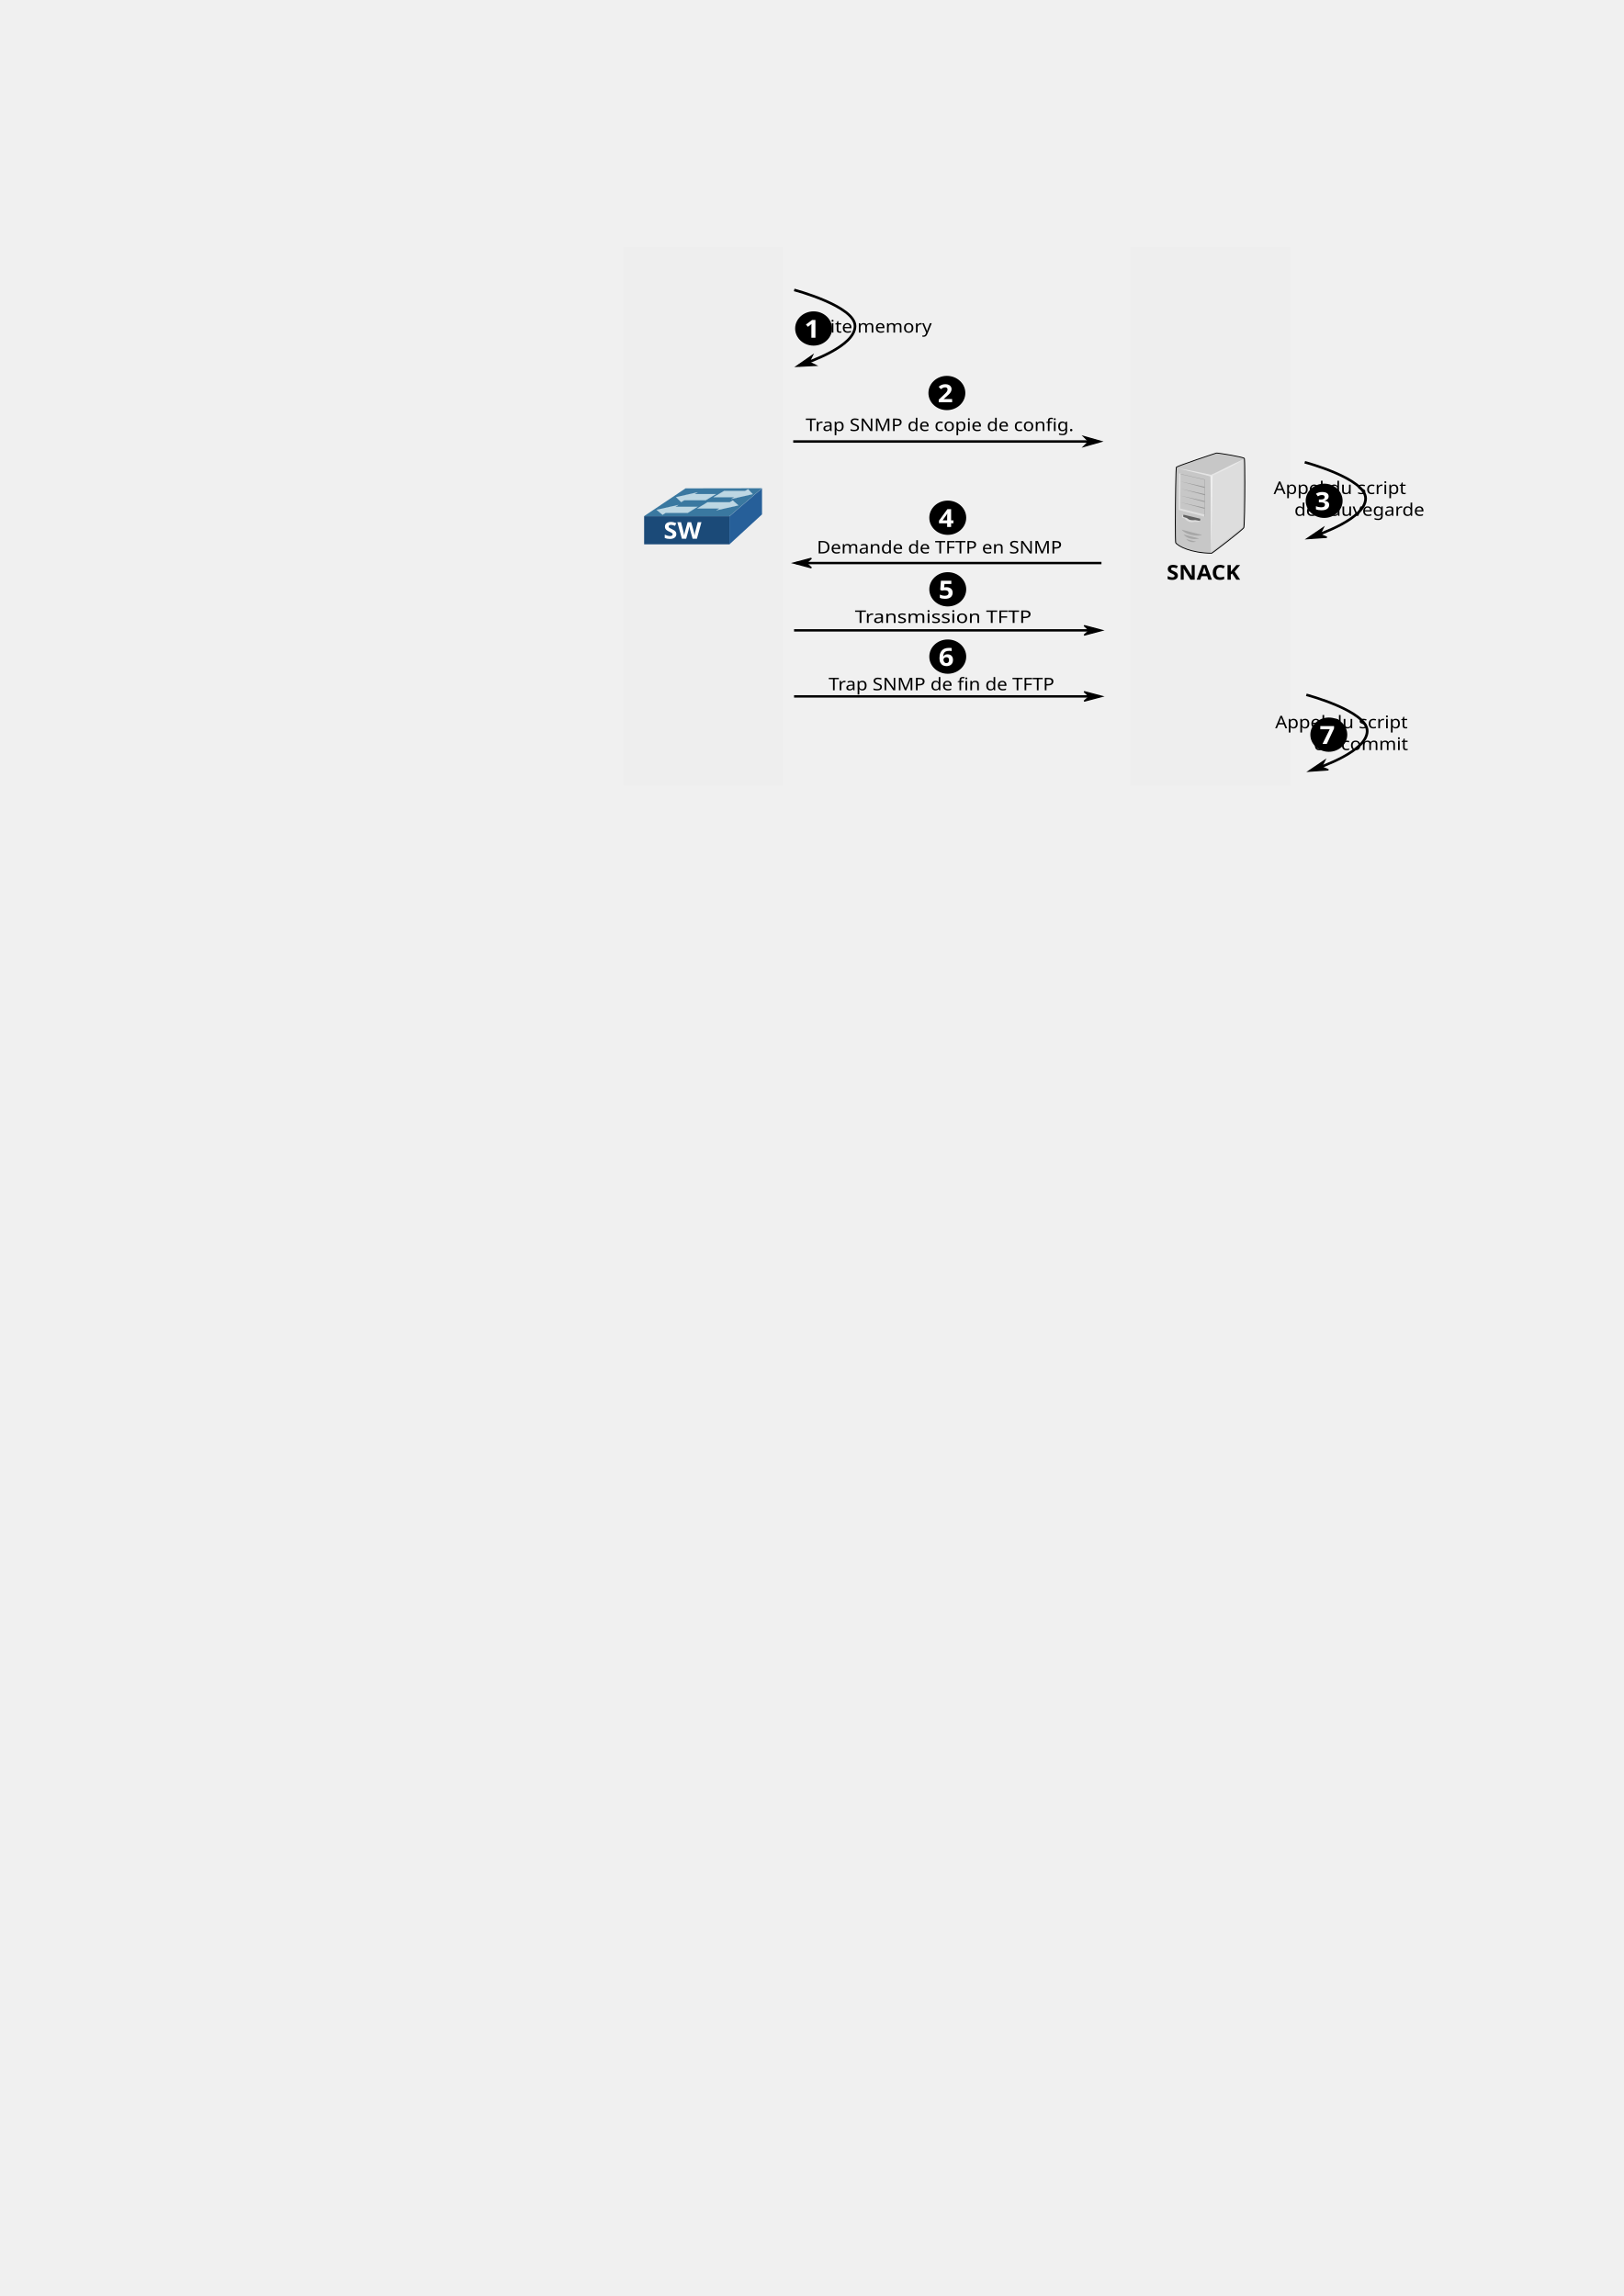
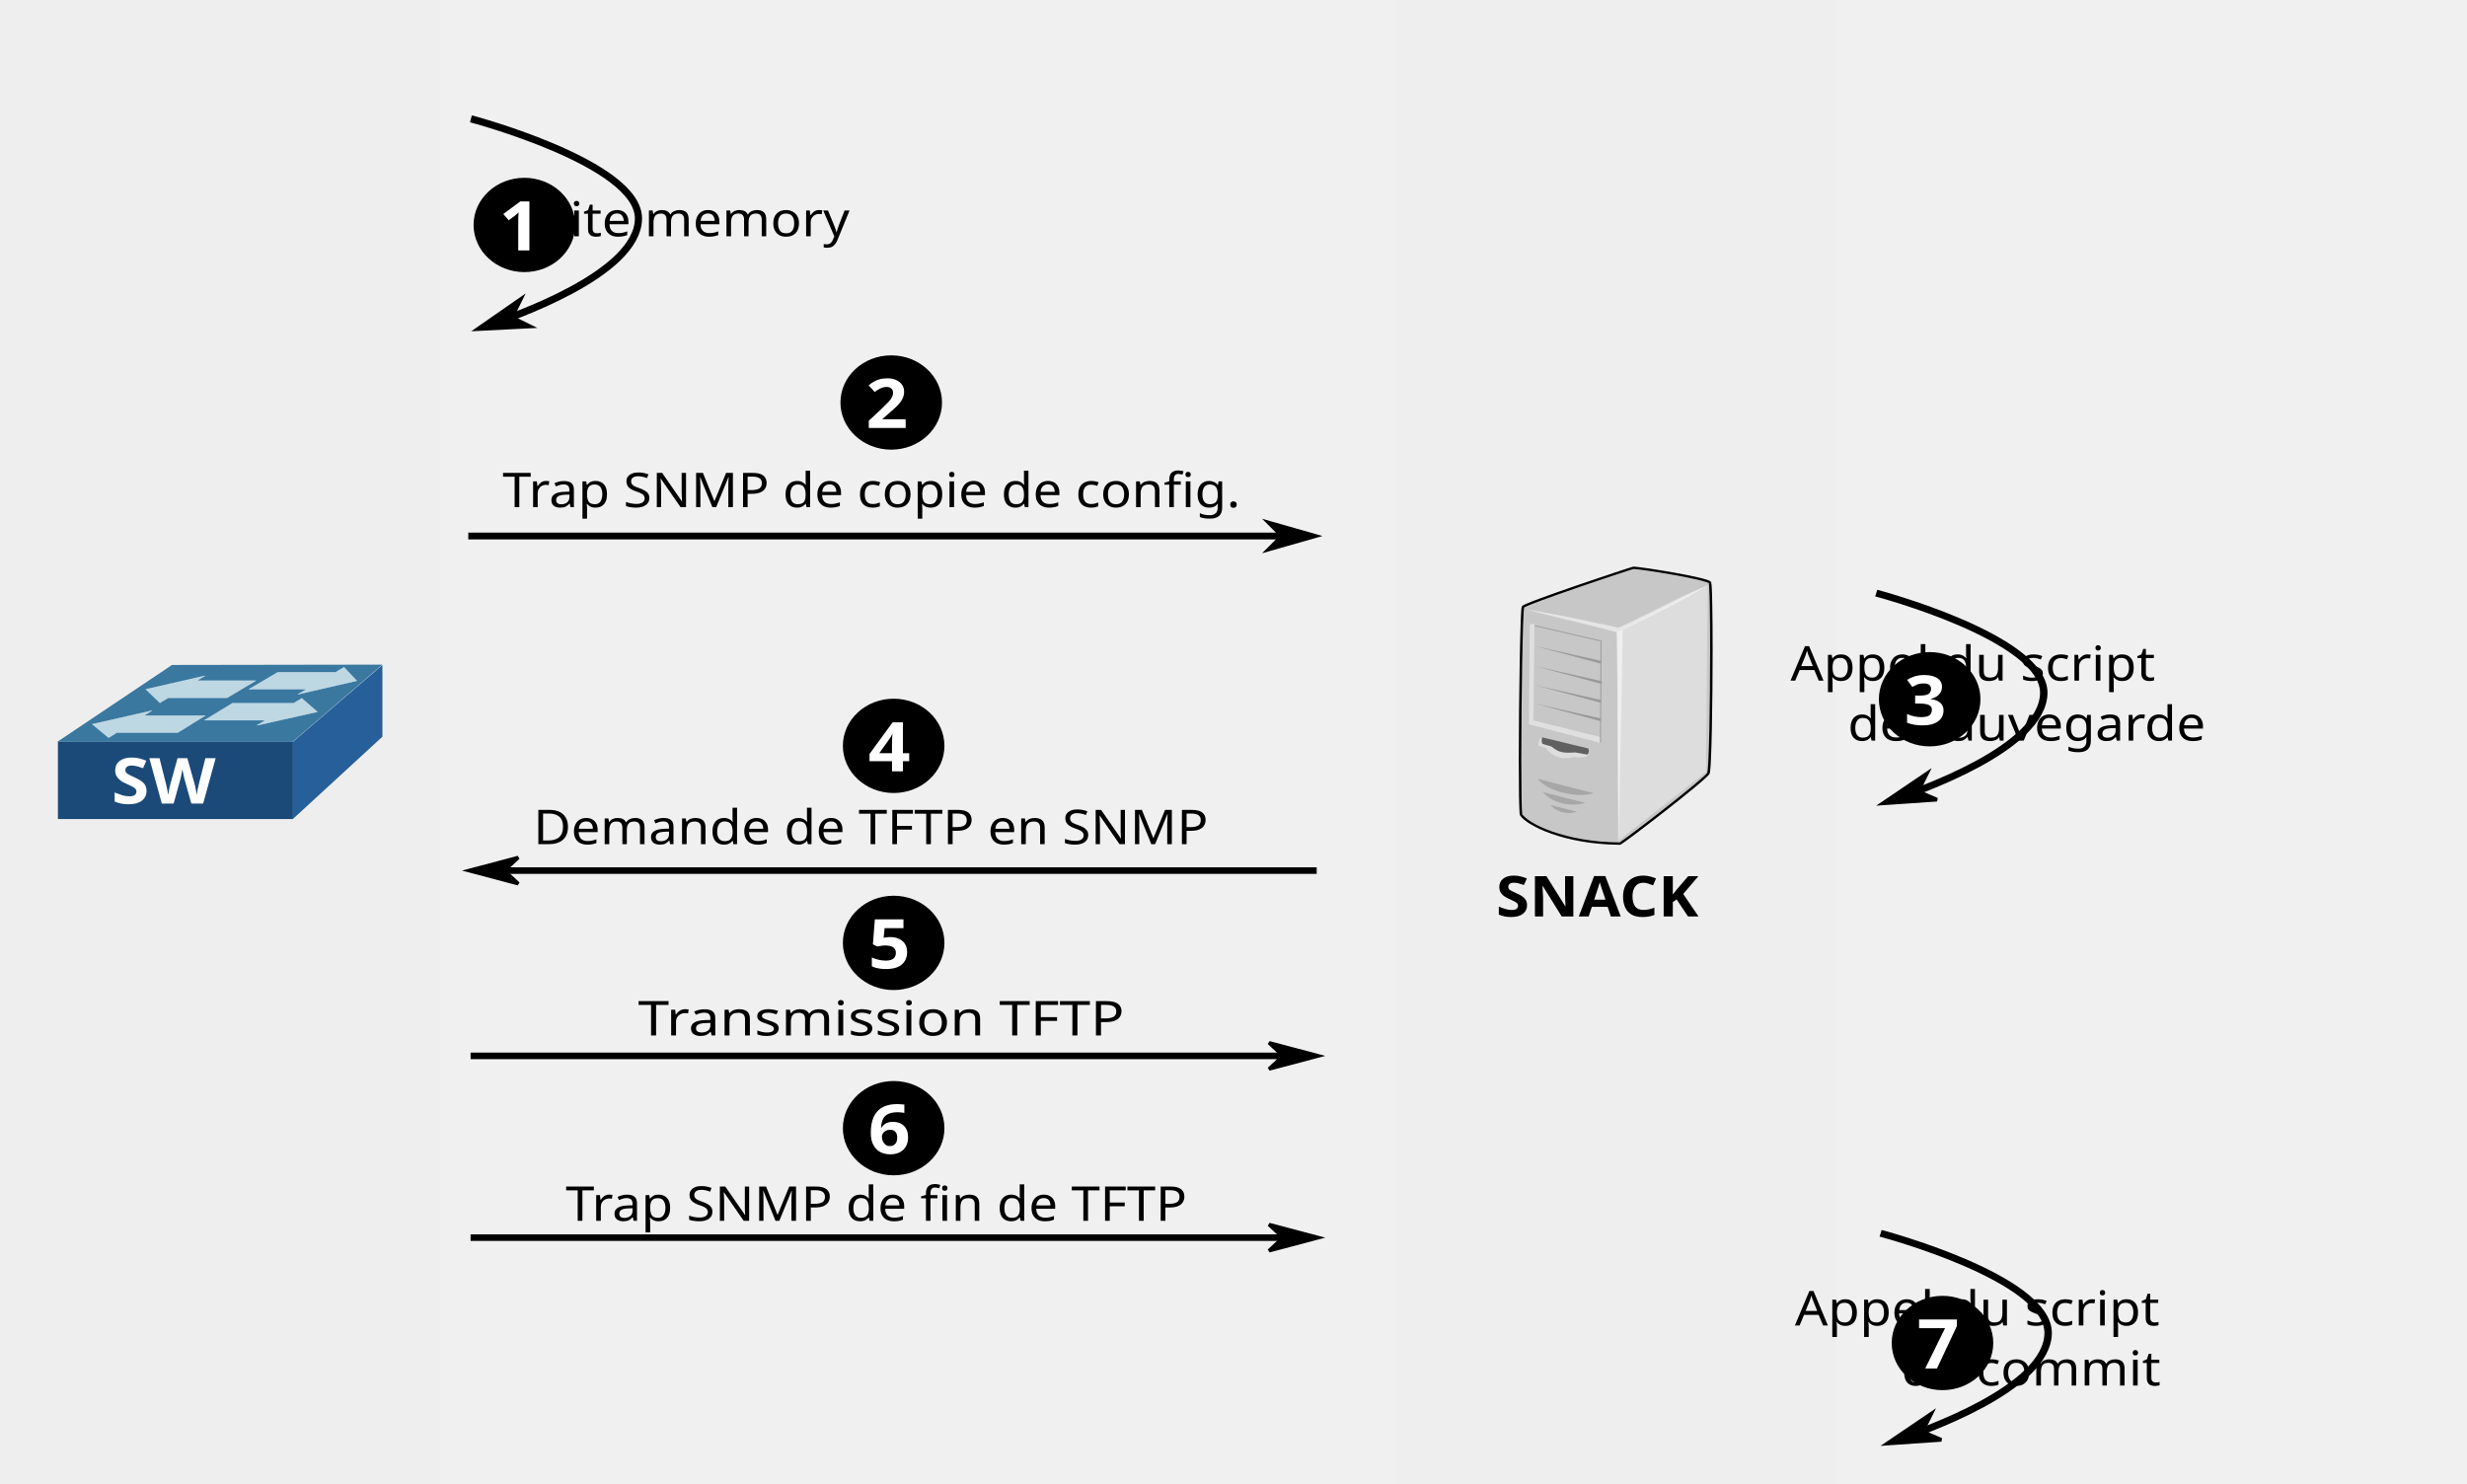
- <svg xmlns="http://www.w3.org/2000/svg" xmlns:xlink="http://www.w3.org/1999/xlink" width="744.094" height="1052.362" id="svg14300" version="1.1">
+ <svg xmlns="http://www.w3.org/2000/svg" xmlns:xlink="http://www.w3.org/1999/xlink" width="410.738" height="247.08" id="svg14300" version="1.1">
  <defs id="defs14302">
    <marker orient="auto" refY="0" refX="0" id="Arrow1Mend" style="overflow:visible">
      <path id="path11408" d="M 0,0 5,-5 -12.5,0 5,5 0,0 z" style="fill-rule:evenodd;stroke:#000000;stroke-width:1pt" transform="matrix(-0.4,0,0,-0.4,-4,0)" />
    </marker>
    <marker orient="auto" refY="0" refX="0" id="marker13596" style="overflow:visible">
      <path id="path13598" d="M 0,0 5,-5 -12.5,0 5,5 0,0 z" style="fill-rule:evenodd;stroke:#000000;stroke-width:1pt" transform="matrix(-0.4,0,0,-0.4,-4,0)" />
    </marker>
    <marker orient="auto" refY="0" refX="0" id="marker13600" style="overflow:visible">
      <path id="path13602" d="M 0,0 5,-5 -12.5,0 5,5 0,0 z" style="fill-rule:evenodd;stroke:#000000;stroke-width:1pt" transform="matrix(-0.4,0,0,-0.4,-4,0)" />
    </marker>
    <marker orient="auto" refY="0" refX="0" id="marker13604" style="overflow:visible">
      <path id="path13606" d="M 0,0 5,-5 -12.5,0 5,5 0,0 z" style="fill-rule:evenodd;stroke:#000000;stroke-width:1pt" transform="matrix(-0.4,0,0,-0.4,-4,0)" />
    </marker>
    <marker orient="auto" refY="0" refX="0" id="marker13608" style="overflow:visible">
      <path id="path13610" d="M 0,0 5,-5 -12.5,0 5,5 0,0 z" style="fill-rule:evenodd;stroke:#000000;stroke-width:1pt" transform="matrix(-0.4,0,0,-0.4,-4,0)" />
    </marker>
    <marker orient="auto" refY="0" refX="0" id="marker13612" style="overflow:visible">
      <path id="path13614" d="M 0,0 5,-5 -12.5,0 5,5 0,0 z" style="fill-rule:evenodd;stroke:#000000;stroke-width:1pt" transform="matrix(-0.4,0,0,-0.4,-4,0)" />
    </marker>
    <marker orient="auto" refY="0" refX="0" id="marker13616" style="overflow:visible">
      <path id="path13618" d="M 0,0 5,-5 -12.5,0 5,5 0,0 z" style="fill-rule:evenodd;stroke:#000000;stroke-width:1pt" transform="matrix(-0.4,0,0,-0.4,-4,0)" />
    </marker>
    <marker orient="auto" refY="0" refX="0" id="marker13620" style="overflow:visible">
      <path id="path13622" d="M 0,0 5,-5 -12.5,0 5,5 0,0 z" style="fill-rule:evenodd;stroke:#000000;stroke-width:1pt" transform="matrix(-0.4,0,0,-0.4,-4,0)" />
    </marker>
    <linearGradient xlink:href="#linearGradient893-2-7-3-5" id="linearGradient13351" gradientUnits="userSpaceOnUse" gradientTransform="scale(1.808444,0.5529615)" x1="227.748" y1="811.936" x2="387.836" y2="965.655" />
    <linearGradient id="linearGradient893-2-7-3-5">
      <stop style="stop-color:#c3c3c3;stop-opacity:1;" offset="0" id="stop895-5-1-8-0" />
      <stop style="stop-color:#f2f2f2;stop-opacity:1;" offset="1" id="stop896-5-8-4-3" />
    </linearGradient>
    <linearGradient xlink:href="#linearGradient893-2-7-3-5" id="linearGradient13347" gradientUnits="userSpaceOnUse" gradientTransform="scale(1.864642,0.536296)" x1="220.883" y1="846.917" x2="376.147" y2="996.003" />
    <linearGradient id="linearGradient13629">
      <stop style="stop-color:#c3c3c3;stop-opacity:1;" offset="0" id="stop13631" />
      <stop style="stop-color:#f2f2f2;stop-opacity:1;" offset="1" id="stop13633" />
    </linearGradient>
    <linearGradient xlink:href="#linearGradient893-2-7-3-5" id="linearGradient13349" gradientUnits="userSpaceOnUse" gradientTransform="scale(1.864642,0.536296)" x1="220.883" y1="836.941" x2="376.147" y2="986.026" />
    <linearGradient id="linearGradient13636">
      <stop style="stop-color:#c3c3c3;stop-opacity:1;" offset="0" id="stop13638" />
      <stop style="stop-color:#f2f2f2;stop-opacity:1;" offset="1" id="stop13640" />
    </linearGradient>
    <linearGradient xlink:href="#linearGradient893-2-7-3-5" id="linearGradient13353" gradientUnits="userSpaceOnUse" gradientTransform="matrix(0.2722715,0,0,0.2578966,551.4618,534.8895)" x1="495.778" y1="475.921" x2="601.784" y2="475.921" />
    <linearGradient id="linearGradient13643">
      <stop style="stop-color:#c3c3c3;stop-opacity:1;" offset="0" id="stop13645" />
      <stop style="stop-color:#f2f2f2;stop-opacity:1;" offset="1" id="stop13647" />
    </linearGradient>
    <linearGradient xlink:href="#linearGradient893-2-7-3-5" id="linearGradient13355" gradientUnits="userSpaceOnUse" gradientTransform="matrix(0.2328866,0,0,0.1727978,586.2605,563.3081)" spreadMethod="pad" x1="199.173" y1="-572.326" x2="814.029" y2="791.992" />
    <linearGradient id="linearGradient13650">
      <stop style="stop-color:#c3c3c3;stop-opacity:1;" offset="0" id="stop13652" />
      <stop style="stop-color:#f2f2f2;stop-opacity:1;" offset="1" id="stop13654" />
    </linearGradient>
    <linearGradient xlink:href="#linearGradient1133-5-3-9-8" id="linearGradient13357" gradientUnits="userSpaceOnUse" gradientTransform="matrix(0.3043344,0,0,0.2307259,551.4618,534.8895)" x1="304.533" y1="106.106" x2="677.396" y2="474.973" />
    <linearGradient id="linearGradient1133-5-3-9-8">
      <stop style="stop-color:#8bb7df;stop-opacity:1;" offset="0" id="stop1134-3-3-36-8" />
      <stop style="stop-color:#2a6092;stop-opacity:1;" offset="0.762" id="stop1136-10-2-2-7" />
      <stop style="stop-color:#375e82;stop-opacity:1;" offset="1" id="stop1135-2-7-14-4" />
    </linearGradient>
    <linearGradient xlink:href="#linearGradient893-2-7-3-5" id="linearGradient13359" gradientUnits="userSpaceOnUse" gradientTransform="scale(2.334123,0.4284265)" x1="135.369" y1="1242.283" x2="336.232" y2="1440.994" />
    <linearGradient id="linearGradient13662">
      <stop style="stop-color:#c3c3c3;stop-opacity:1;" offset="0" id="stop13664" />
      <stop style="stop-color:#f2f2f2;stop-opacity:1;" offset="1" id="stop13666" />
    </linearGradient>
    <linearGradient xlink:href="#linearGradient893-2-7-3-5" id="linearGradient13361" gradientUnits="userSpaceOnUse" gradientTransform="scale(2.334123,0.4284265)" x1="134.64" y1="1231.326" x2="335.503" y2="1430.037" />
    <linearGradient id="linearGradient13669">
      <stop style="stop-color:#c3c3c3;stop-opacity:1;" offset="0" id="stop13671" />
      <stop style="stop-color:#f2f2f2;stop-opacity:1;" offset="1" id="stop13673" />
    </linearGradient>
    <marker orient="auto" refY="0" refX="0" id="Arrow1Mend-6" style="overflow:visible">
      <path id="path11408-8" d="M 0,0 5,-5 -12.5,0 5,5 0,0 z" style="fill-rule:evenodd;stroke:#000000;stroke-width:1pt" transform="matrix(-0.4,0,0,-0.4,-4,0)" />
    </marker>
    <marker orient="auto" refY="0" refX="0" id="marker14873" style="overflow:visible">
      <path id="path14875" d="M 0,0 5,-5 -12.5,0 5,5 0,0 z" style="fill-rule:evenodd;stroke:#000000;stroke-width:1pt" transform="matrix(-0.4,0,0,-0.4,-4,0)" />
    </marker>
    <marker orient="auto" refY="0" refX="0" id="marker14877" style="overflow:visible">
      <path id="path14879" d="M 0,0 5,-5 -12.5,0 5,5 0,0 z" style="fill-rule:evenodd;stroke:#000000;stroke-width:1pt" transform="matrix(-0.4,0,0,-0.4,-4,0)" />
    </marker>
    <marker orient="auto" refY="0" refX="0" id="marker14881" style="overflow:visible">
      <path id="path14883" d="M 0,0 5,-5 -12.5,0 5,5 0,0 z" style="fill-rule:evenodd;stroke:#000000;stroke-width:1pt" transform="matrix(-0.4,0,0,-0.4,-4,0)" />
    </marker>
    <marker orient="auto" refY="0" refX="0" id="marker14885" style="overflow:visible">
      <path id="path14887" d="M 0,0 5,-5 -12.5,0 5,5 0,0 z" style="fill-rule:evenodd;stroke:#000000;stroke-width:1pt" transform="matrix(-0.4,0,0,-0.4,-4,0)" />
    </marker>
  </defs>
-   <g id="layer1">
+   <g id="layer1" transform="translate(-285.5429,-113.108)">
    <g id="g13121" transform="matrix(0.8613421,0,0,0.7998616,-31.12122,-76.46322)">
      <rect y="237.005" x="367.64" height="308.903" width="85" id="rect10582-9" style="fill:#eeeeee;fill-opacity:1;fill-rule:nonzero;stroke:none" />
      <g transform="matrix(1.103921,0,0,1.103921,164.812,-429.0389)" id="g7402">
        <g id="g6772" transform="matrix(0.7327024,0,0,0.7327024,26.94636,267.3349)">
          <path d="m 255.089,629.728 50.275,-0.087 -21.444,19.861 -56.229,0 27.398,-19.775 0,0 z" id="rect14624" stroke-miterlimit="4" style="fill:#3a78a0;fill-opacity:1;stroke:none" />
          <rect height="19.888" id="rect14626" width="56.179" x="227.827" y="649.497" stroke-miterlimit="4" style="fill:#1b4a78;fill-opacity:1;stroke:none" />
          <path d="m 283.911,649.58 21.459,-19.841 0,18.454 -21.459,21.248 0,-19.861 z" id="rect14628" stroke-miterlimit="4" style="fill:#265f99;stroke:none" />
          <path d="m 299.242,633.808 -3.042,-3.481 -2.019,1.274 -13.803,0 -6.885,4.372 13.754,0 -2.088,1.316 14.083,-3.481 z" id="path19093" style="fill:#f2fdff;fill-opacity:0.71;fill-rule:evenodd;stroke:#ffffff;stroke-width:0.061px" />
          <path d="m 289.821,641.794 -3.713,-3.481 -1.959,1.274 -14.626,0 -6.68,4.373 14.574,0 -2.027,1.316 14.432,-3.481 z" id="path19986" style="fill:#f2fdff;fill-opacity:0.71;fill-rule:evenodd;stroke:#ffffff;stroke-width:0.063px" />
          <path d="m 248.83,635.994 14.144,-3.481 -1.973,1.274 14.113,0 -6.819,4.372 -14.062,0 -2.037,1.316 -3.365,-3.481 z" id="path19988" style="fill:#f2fdff;fill-opacity:0.71;fill-rule:evenodd;stroke:#ffffff;stroke-width:0.062px" />
          <path d="m 236.043,644.974 14.241,-3.481 -1.892,1.274 14.627,0 -6.542,4.373 -14.575,0 -1.953,1.316 -3.906,-3.481 z" id="path19990" stroke-miterlimit="4" style="fill:#f2fdff;fill-opacity:0.71;fill-rule:evenodd;stroke:#ffffff;stroke-width:0.063;stroke-miterlimit:4" />
        </g>
        <text xml:space="preserve" style="font-size:34.305px;font-style:normal;font-weight:normal;line-height:125%;letter-spacing:0px;word-spacing:0px;fill:#000000;fill-opacity:1;stroke:none;font-family:Sans" x="203.266" y="754.88" id="text8397-1-7-3">
          <tspan id="tspan8399-1-9-3" x="203.266" y="754.88" style="font-size:12.007px;font-weight:bold;fill:#ffffff;fill-opacity:1;-inkscape-font-specification:Sans Bold">SW</tspan>
        </text>
      </g>
    </g>
    <g id="g13055" transform="matrix(0.8613421,0,0,0.7998616,-31.12122,-76.46322)">
      <rect y="237.005" x="637.448" height="308.903" width="85" id="rect10582-94" style="fill:#eeeeee;fill-opacity:1;fill-rule:nonzero;stroke:none" />
      <g transform="translate(-3.4216791e-6,0)" id="g12991">
        <text xml:space="preserve" style="font-size:11.737px;font-style:normal;font-weight:normal;line-height:125%;letter-spacing:0px;word-spacing:0px;fill:#000000;fill-opacity:1;stroke:none;font-family:Sans" x="656.807" y="427.781" id="text3298-7-6">
          <tspan style="font-weight:bold" id="tspan3300-1-3" x="656.807" y="427.781">SNACK</tspan>
        </text>
        <g id="layer1-3-3-8-9-3" transform="matrix(0.2261635,0,0,0.2261635,569.4507,322.3168)">
          <g transform="matrix(0.04230007,0,0,0.04230007,319.3923,59.12757)" style="visibility:visible" id="g10-3-3-7-7" class="Graphic">
            <g id="g12-9-5-2-9">
              <g id="g14-6-2-5-2" style="fill:#c7c7c7;stroke:none">
                <path id="path16-2-9-8-7" d="m 5903,2361 c 50,82 34,3995 -31,4149 -51,122 -1703,1495 -1789,1531 -1117,-7 -1870,-414 -1995,-629 -48,-270 -7,-4433 38,-4520 40,-76 2153,-833 2227,-851 67,-15 1493,229 1550,320 z" />
              </g>
              <g id="g18-0-7-9-1" style="fill:#000000;stroke:none">
                <path id="path20-2-2-0-9" d="m 5881,2374 2,-1 -2,2 c 0,-1 -1,-1 -1,-1 0,-1 0,-1 0,-2 0,0 0,0 0,0 l 7,-3 -2,2 -5,1 5,-1 -2,2 -2,1 z m 2,-1 0,0 0,0 2,-2 0,0 0,0 2,-2 5,-2 -5,4 5,-4 1,0 -6,3 0,1 0,-1 -4,3 0,0 z m 10,-6 -1,0 1,0 -1,0 11,-6 -10,5 0,1 z m 11,-4 -11,4 0,-1 11,-3 z m 20,-15 c -2,-3 -4,-6 -7,-9 -2,-3 -5,-5 -8,-7 -5,-4 -12,-8 -20,-12 -7,-4 -15,-7 -24,-11 -9,-4 -19,-7 -30,-11 -21,-8 -47,-16 -75,-24 -29,-8 -61,-16 -95,-25 -136,-34 -313,-72 -494,-106 -181,-35 -364,-66 -511,-90 -73,-11 -138,-21 -189,-27 -25,-3 -47,-6 -65,-8 -9,-1 -17,-1 -24,-2 -4,0 -7,0 -10,-1 l -9,0 c -3,0 -5,0 -7,1 -2,0 -3,0 -4,0 -2,0 -3,0 -4,1 -2,0 -4,1 -7,2 -2,0 -5,1 -8,2 -3,1 -7,2 -11,3 -4,2 -8,3 -13,5 -10,3 -22,7 -35,12 -13,4 -28,9 -44,15 -33,11 -71,25 -115,40 -43,15 -91,32 -144,51 -209,75 -481,173 -753,274 -271,101 -542,203 -747,285 -51,21 -98,40 -140,57 -43,18 -80,34 -111,48 -16,7 -30,14 -42,20 -13,6 -24,12 -33,17 -5,2 -9,5 -13,7 -4,3 -8,5 -10,7 -4,3 -7,5 -9,7 -5,4 -7,8 -9,11 -1,2 -2,5 -4,9 0,3 -1,6 -1,9 -1,3 -1,7 -2,11 -1,4 -1,8 -2,13 0,9 -1,20 -3,32 0,13 -1,27 -2,42 -2,31 -4,69 -6,111 -2,43 -4,91 -5,144 -7,213 -14,504 -19,835 -11,662 -19,1482 -19,2144 0,308 2,583 5,791 1,52 2,100 3,143 1,43 3,82 4,115 1,34 3,62 4,85 1,12 2,22 3,30 1,5 1,9 1,13 1,3 2,7 2,10 l 1,4 2,4 c 9,15 20,30 33,46 14,16 30,32 48,49 35,32 80,66 135,101 107,70 249,142 423,207 173,65 377,124 608,167 231,43 489,70 769,72 l 6,0 5,-2 c 2,-1 4,-2 8,-4 2,-2 5,-3 8,-6 3,-2 6,-4 10,-6 4,-3 8,-6 12,-9 9,-6 19,-13 30,-22 11,-8 23,-17 37,-28 27,-20 58,-45 93,-73 35,-28 74,-59 116,-93 169,-136 385,-315 600,-497 215,-181 430,-366 593,-512 41,-37 79,-71 113,-103 34,-31 64,-59 89,-84 13,-13 24,-24 34,-35 11,-11 20,-20 28,-29 8,-9 14,-17 19,-23 3,-4 5,-8 7,-10 2,-4 4,-8 6,-11 0,-2 1,-5 2,-8 1,-3 2,-5 3,-9 1,-6 2,-13 3,-22 2,-8 3,-17 4,-28 1,-11 2,-22 3,-35 2,-25 4,-55 7,-89 1,-34 3,-72 5,-113 8,-166 14,-391 19,-648 10,-516 16,-1164 16,-1743 0,-389 -3,-747 -8,-1012 -1,-66 -2,-127 -4,-181 -1,-53 -3,-100 -5,-139 -1,-20 -2,-38 -3,-53 -1,-16 -2,-30 -3,-41 -1,-6 -1,-11 -2,-16 -1,-5 -1,-10 -2,-13 -1,-4 -1,-8 -2,-11 -1,-2 -1,-4 -2,-5 -1,-3 -2,-5 -3,-6 z m -37,21 12,-12 -12,12 0,0 z m -6,9 c 1,3 1,7 2,11 0,4 1,9 1,15 1,11 3,24 4,39 0,15 1,33 2,52 2,39 4,86 6,139 1,53 2,114 4,180 5,264 7,622 7,1011 0,578 -5,1227 -15,1742 -6,257 -12,481 -19,646 -2,42 -4,79 -6,113 -2,33 -4,63 -6,88 -1,12 -2,24 -4,34 0,10 -2,18 -3,26 -1,7 -2,14 -3,18 0,3 -1,4 -1,6 0,1 -1,2 -1,2 0,1 -1,2 -2,4 -1,1 -3,4 -4,6 -5,6 -10,13 -17,21 -7,7 -16,17 -26,27 -10,10 -21,21 -34,34 -25,24 -54,52 -88,83 -33,31 -71,66 -112,102 -163,146 -377,330 -592,512 -215,181 -431,360 -598,495 -42,34 -81,65 -116,93 -35,28 -66,52 -93,73 -13,10 -26,20 -37,28 -10,8 -20,15 -28,21 -4,3 -8,6 -12,8 -3,2 -6,4 -8,6 -2,1 -4,2 -5,3 -276,-2 -528,-29 -755,-71 -228,-42 -429,-100 -600,-164 -169,-64 -308,-134 -413,-202 -51,-33 -94,-66 -128,-97 -17,-15 -31,-30 -43,-44 -10,-12 -19,-23 -26,-34 0,-1 0,-3 0,-4 -1,-3 -1,-7 -1,-11 -1,-8 -2,-18 -3,-28 -2,-23 -3,-51 -5,-84 -1,-33 -2,-71 -3,-115 -1,-42 -2,-90 -3,-142 -3,-208 -5,-482 -5,-790 0,-662 7,-1481 18,-2143 6,-330 12,-622 19,-834 2,-53 4,-101 6,-144 2,-42 3,-79 5,-109 1,-16 2,-30 3,-42 1,-12 2,-22 3,-31 0,-4 1,-8 1,-11 1,-4 1,-6 2,-9 0,-1 0,-2 0,-2 0,-1 1,-1 2,-2 2,-1 4,-3 7,-5 4,-1 7,-4 11,-6 9,-5 19,-10 31,-16 12,-6 26,-12 41,-19 31,-14 67,-29 109,-47 42,-17 89,-37 140,-57 205,-82 475,-184 746,-284 271,-101 543,-200 752,-274 52,-19 101,-36 144,-51 43,-16 82,-29 114,-40 17,-6 31,-11 44,-16 13,-4 25,-8 35,-11 4,-2 9,-3 13,-4 4,-2 7,-3 10,-4 3,-1 5,-1 8,-2 l 3,-1 0,0 0,0 0,0 0,0 0,0 0,0 -2,-8 1,8 1,0 c 1,0 3,0 4,0 2,0 4,0 7,0 2,0 5,0 8,1 7,0 14,1 23,2 17,1 39,4 64,7 50,6 114,16 187,27 147,23 329,55 509,89 180,35 357,72 492,106 34,9 65,17 92,25 28,8 53,15 73,23 10,3 20,7 28,10 7,3 15,6 20,9 5,3 10,5 13,8 0,0 1,0 1,1 0,1 1,3 1,4 z M 4075,8017 c 1,0 1,-1 2,-1 2,0 4,0 6,0 l 0,14 -8,-13 8,13 0,11 -10,-23 c 0,0 1,-1 2,-1 z M 2110,7400 c 1,1 1,3 2,4 1,1 1,3 1,4 l -25,4 21,-11 1,-1 -1,1 1,-1 c 0,0 0,0 0,0 l 2,0 -2,0 z m 39,-4498 c 0,1 0,2 0,3 -1,0 -1,1 -2,1 l -5,-6 -17,-4 17,4 -2,-1 4,2 5,1 z m -7,-2 0,0 2,1 0,0 -2,-1 z m -16,-8 14,7 0,0 -14,-7 z m 14,7 0,0 -10,-11 10,11 z m 2217,-841 -2,-17 2,17 0,0 z m -4,-17 4,17 0,1 -4,-18 z" />
              </g>
              <g id="g22-3-6-2-8" style="fill:#ffffff;fill-opacity:0.541;stroke:#ffffff;stroke-opacity:0.541">
                <path id="path24-8-3-4-7" d="m 5822,2442 -52,22 -52,23 -52,23 -53,25 -53,25 -53,26 -53,26 -54,27 -54,27 -54,28 -55,28 -54,29 -55,29 -55,29 -111,60 -112,60 -112,60 -113,61 -114,60 -114,60 -114,59 -57,29 -57,29 -58,28 -57,28 -27,-6 -28,-7 -56,-13 -58,-14 -59,-13 -60,-14 -61,-14 -61,-14 -63,-14 -62,-14 -63,-15 -127,-28 -127,-28 -64,-14 -63,-14 -62,-13 -62,-13 -61,-13 -60,-13 -60,-13 -58,-12 -57,-12 -28,-5 -28,-6 -27,-5 -27,-6 -27,-5 -26,-5 -26,-5 -25,-6 -25,-4 -24,-5 -24,-5 -24,-4 -23,-4 -22,-5 -22,-4 -21,-3 -21,-4 -20,-4 52,16 52,16 53,16 54,15 55,16 55,15 57,16 56,15 57,16 58,15 116,31 117,30 118,31 118,31 117,30 116,31 58,15 57,16 57,15 56,16 55,15 55,16 54,15 53,16 52,16 52,16 1,60 2,61 1,61 1,63 1,64 2,64 1,65 1,66 1,67 1,67 1,68 0,69 1,69 1,70 1,70 0,71 1,71 0,72 1,72 1,73 1,146 1,147 0,149 1,149 2,299 1,300 1,149 1,148 1,147 1,146 1,73 0,72 1,72 1,71 0,71 1,71 1,69 1,70 0,68 1,68 1,67 1,67 1,66 1,65 1,65 2,63 1,63 1,62 2,61 1,60 1,-61 1,-61 0,-63 1,-63 1,-64 1,-65 1,-66 1,-67 1,-67 1,-68 1,-69 2,-69 1,-70 1,-71 1,-71 1,-72 1,-72 2,-73 1,-73 1,-73 3,-148 3,-149 2,-151 3,-151 6,-303 5,-303 3,-151 3,-150 2,-149 3,-149 1,-73 2,-73 1,-73 1,-72 1,-71 1,-72 1,-70 2,-70 1,-70 1,-68 1,-68 1,-68 1,-66 1,-66 1,-65 1,-64 1,-64 0,-62 1,-62 1,-60 110,-59 109,-59 109,-57 109,-58 108,-57 107,-58 107,-57 107,-58 105,-58 105,-58 104,-60 103,-60 51,-30 50,-31 51,-31 50,-31 50,-31 50,-32 49,-32 50,-32 z" />
              </g>
              <g id="g26-0-5-7-3" style="fill:#ffffff;stroke:none" />
              <g id="g28-8-0-6-5" style="fill:none;stroke:none">
                <path id="path30-3-2-5-6" d="m 5822,2442 c -549,232 -1156,606 -1768,901 -580,-138 -1417,-322 -1839,-396 543,169 1257,327 1800,496 32,1271 16,3196 48,4467 16,-1282 59,-3238 75,-4519 586,-317 1161,-601 1684,-949 z" />
              </g>
              <g id="g32-2-4-7-7" style="fill:#000000;fill-opacity:0.161;stroke:#ffffff;stroke-opacity:0.161">
                <path id="path34-2-6-1-4" d="m 2420,6628 10,14 10,13 11,13 12,13 12,12 12,12 14,12 13,12 14,12 15,11 15,11 16,11 15,11 17,10 16,10 17,11 18,9 18,10 18,9 18,8 19,9 19,8 19,8 19,8 40,15 40,14 41,12 41,11 42,10 41,9 42,8 41,6 41,6 41,3 21,2 20,1 19,1 20,0 20,0 19,0 19,-1 19,-1 18,-1 19,-1 17,-2 18,-3 17,-2 17,-3 17,-4 16,-4 15,-4 15,-4 15,-5 15,-5 -2,-1 -1,0 -5,-2 -6,-1 -7,-2 -8,-2 -10,-3 -10,-3 -12,-3 -13,-4 -14,-3 -15,-4 -16,-5 -16,-4 -18,-5 -18,-5 -19,-5 -20,-6 -20,-5 -21,-6 -22,-6 -22,-6 -22,-6 -23,-7 -24,-6 -48,-13 -49,-14 -50,-14 -50,-13 -50,-15 -50,-13 -49,-14 -49,-13 -23,-7 -24,-6 -23,-7 -22,-6 -22,-6 -21,-6 -21,-6 -20,-5 -19,-6 -19,-5 -18,-5 -17,-5 -16,-4 -15,-5 -15,-4 -13,-4 -12,-3 -12,-3 -10,-3 -9,-3 -7,-2 -7,-2 -5,-2 -2,0 -2,-1 z" />
              </g>
              <g id="g36-6-1-3-0" style="fill:#000000;stroke:none" />
              <g id="g38-3-5-3-7" style="fill:none;stroke:none">
                <path id="path40-1-0-3-7" d="m 2420,6628 c 201,289 833,431 1133,315 -53,-14 -1066,-293 -1133,-315 z" />
              </g>
              <g id="g42-7-2-8-7" style="fill:#ffffff;fill-opacity:0.388;stroke:#ffffff;stroke-opacity:0.388">
                <path id="path44-1-3-5-6" d="m 3454,6093 -936,-361 -9,4 -8,4 -8,4 -6,5 -6,6 -6,6 -5,7 -5,6 -4,7 -4,7 -3,7 -3,8 -3,8 -2,7 -3,15 -2,15 -2,14 0,6 0,7 0,5 0,6 0,5 0,4 0,4 1,4 0,2 0,2 0,1 0,1 146,51 0,0 1,1 1,1 1,1 1,2 2,2 1,3 3,3 2,3 3,4 3,4 3,4 4,5 4,4 4,6 5,4 10,12 10,11 13,12 13,12 14,13 15,12 17,13 17,12 19,12 19,11 21,11 22,10 11,4 11,5 12,4 12,4 13,3 12,3 13,3 13,3 13,2 13,1 14,2 14,1 14,0 15,0 15,0 15,-1 15,-2 15,-2 16,-2 16,-3 16,-4 16,-4 17,-5 17,-6 0,0 1,0 0,0 2,1 3,0 6,1 6,1 7,1 8,1 9,1 10,1 11,1 12,1 12,1 12,0 13,1 26,0 14,-1 13,-1 14,-1 13,-2 13,-2 12,-3 12,-3 12,-3 10,-5 11,-5 9,-6 8,-6 8,-8 3,-4 3,-4 3,-4 2,-4 2,-5 2,-5 z" />
              </g>
              <g id="g46-2-0-1-3" style="fill:#ffffff;stroke:none" />
              <g id="g48-5-5-0-1" style="fill:none;stroke:none">
                <path id="path50-4-4-8-3" d="m 3454,6093 -936,-361 c -97,34 -78,177 -78,177 l 146,51 c 0,0 204,319 566,194 0,0 269,48 302,-61 z" />
              </g>
              <g id="g52-9-4-7-2" style="fill:#606060;stroke:none">
                <path id="path54-6-8-6-4" d="m 3446,5971 c -311,-81 -622,-161 -933,-242 -12,44 -13,107 6,140 47,23 142,41 189,64 136,131 255,142 472,124 84,17 168,31 251,48 26,-51 33,-72 15,-134 z" />
              </g>
              <g id="g56-2-6-3-2" style="fill:none;stroke:none">
                <path id="path58-9-9-5-9" d="m 3446,5971 c -311,-81 -622,-161 -933,-242 -12,44 -13,107 6,140 47,23 142,41 189,64 136,131 255,142 472,124 84,17 168,31 251,48 26,-51 33,-72 15,-134 z" />
              </g>
              <g id="g60-7-5-0-1" style="fill:#ffffff;fill-opacity:0.4;stroke:#ffffff;stroke-opacity:0.4">
                <path id="path62-5-4-8-3" d="m 5856,2414 -1813,1017 7,4549 1775,-1494 31,-4072 z" />
              </g>
              <g id="g64-9-2-0-9" style="fill:#ffffff;stroke:none" />
              <g id="g66-0-4-4-7" style="fill:none;stroke:none">
                <path id="path68-2-6-1-9" d="m 5856,2414 -1813,1017 7,4549 1775,-1494 31,-4072 z" />
              </g>
              <g id="g70-2-0-1-2" style="fill:#000000;fill-opacity:0.161;stroke:#ffffff;stroke-opacity:0.161">
                <path id="path72-3-7-3-7" d="m 2525,6916 10,13 11,12 10,13 11,11 11,12 11,11 12,11 12,10 12,10 12,10 13,10 12,9 13,9 13,8 27,17 28,15 28,14 28,13 29,11 29,11 30,9 30,8 29,8 30,6 30,5 30,4 30,3 30,2 29,2 29,0 29,-1 27,-2 28,-2 27,-3 26,-5 25,-5 24,-6 24,-6 22,-8 -2,-1 -4,0 -4,-2 -5,-1 -6,-2 -8,-2 -8,-2 -9,-2 -10,-3 -10,-3 -11,-3 -12,-3 -13,-4 -13,-3 -14,-4 -15,-4 -15,-4 -15,-5 -16,-4 -16,-5 -17,-4 -18,-5 -35,-10 -36,-10 -38,-10 -38,-10 -38,-11 -76,-21 -37,-10 -37,-11 -36,-10 -17,-4 -17,-5 -17,-5 -16,-4 -16,-5 -15,-4 -15,-4 -14,-4 -14,-4 -13,-4 -12,-3 -11,-3 -12,-3 -10,-3 -9,-3 -8,-2 -8,-3 -7,-1 -6,-2 -5,-2 -4,-1 -3,-1 z" />
              </g>
              <g id="g74-2-3-5-8" style="fill:#000000;stroke:none" />
              <g id="g76-0-5-9-4" style="fill:none;stroke:none">
                <path id="path78-5-8-3-4" d="m 2525,6916 c 209,276 627,323 861,239 -39,-10 -810,-222 -861,-239 z" />
              </g>
              <g id="g80-4-0-4-1" style="fill:#000000;fill-opacity:0.161;stroke:#ffffff;stroke-opacity:0.161">
                <path id="path82-5-9-1-3" d="m 2680,7199 12,15 12,14 13,14 14,12 14,13 14,11 15,11 16,11 15,9 17,9 16,9 17,7 18,7 17,7 18,5 18,5 18,5 19,3 18,4 19,2 18,2 19,1 19,0 19,0 18,-1 19,-2 18,-2 19,-3 18,-4 18,-4 18,-5 17,-6 -1,0 -2,-1 -3,0 -4,-1 -3,-1 -5,-2 -5,-1 -6,-2 -6,-1 -6,-2 -7,-2 -8,-2 -8,-2 -8,-3 -9,-2 -9,-2 -19,-6 -20,-5 -22,-6 -22,-6 -23,-6 -23,-7 -48,-13 -48,-13 -23,-7 -23,-6 -23,-6 -21,-6 -21,-6 -19,-6 -9,-2 -9,-3 -9,-2 -8,-2 -8,-2 -7,-2 -7,-2 -6,-2 -6,-2 -5,-2 -5,-1 -5,-1 -3,-1 -3,-1 -3,-1 -2,0 z" />
              </g>
              <g id="g84-0-5-5-3" style="fill:#000000;stroke:none" />
              <g id="g86-2-3-0-9" style="fill:none;stroke:none">
                <path id="path88-7-4-8-8" d="m 2680,7199 c 121,163 355,213 540,149 -25,-6 -507,-139 -540,-149 z" />
              </g>
              <g id="g90-0-7-3-0" style="fill:#fcfcfc;fill-opacity:0.439;stroke:#ffffff;stroke-opacity:0.439">
                <path id="path92-8-8-5-7" d="m 2356,3259 -92,13 -17,2173 1425,399 35,-116 -1369,-365 18,-2104 z" />
              </g>
              <g id="g94-9-0-6-5" style="fill:#fcfcfc;stroke:none" />
              <g id="g96-3-3-5-7" style="fill:none;stroke:none">
                <path id="path98-4-9-9-9" d="m 2356,3259 -92,13 -17,2173 1425,399 35,-116 -1369,-365 18,-2104 z" />
              </g>
              <g id="g100-4-6-9-2" style="fill:#000000;fill-opacity:0.231;stroke:#ffffff;stroke-opacity:0.231">
                <path id="path102-6-3-0-4" d="m 3700,4065 -2,61 -1340,-386 1342,325 z" />
              </g>
              <g id="g104-1-3-7-6" style="fill:#000000;stroke:none" />
              <g id="g106-8-9-6-8" style="fill:#000000;fill-opacity:0.231;stroke:#ffffff;stroke-opacity:0.231">
                <path id="path108-9-5-3-7" d="m 3720,4507 -3,61 -1339,-386 1342,325 z" />
              </g>
              <g id="g110-8-0-7-7" style="fill:#000000;stroke:none" />
              <g id="g112-2-4-6-4" style="fill:#000000;fill-opacity:0.231;stroke:#ffffff;stroke-opacity:0.231">
                <path id="path114-0-9-1-1" d="m 3700,4916 -2,61 -1340,-386 1342,325 z" />
              </g>
              <g id="g116-5-9-5-3" style="fill:#000000;stroke:none" />
              <g id="g118-6-2-0-6" style="fill:#000000;fill-opacity:0.231;stroke:#ffffff;stroke-opacity:0.231">
                <path id="path120-1-8-6-0" d="m 3700,5318 -2,61 -1340,-387 1342,326 z" />
              </g>
              <g id="g122-4-6-5-6" style="fill:#000000;stroke:none" />
              <g id="g124-1-9-0-1" style="fill:#9e9e9e;stroke:none">
                <path id="path126-0-2-8-1" d="m 2361,3309 1332,333 -11,2197 11,0 11,0 11,-2205 0,-9 -8,-2 -1341,-335 -2,11 -3,10 z m 1340,335 -8,-2 0,-8 11,0 -3,10 z" />
              </g>
            </g>
          </g>
        </g>
      </g>
    </g>
    <g id="g14772">
      <path id="path9230-1-9-8-1" d="m 363.949,132.892 c 0,0 28.018,7.402 27.893,16.649 -0.124,9.2 -20.862,16.343 -25.618,17.966" style="fill:none;stroke:#000000;stroke-width:1.194;stroke-linecap:butt;stroke-linejoin:miter;stroke-miterlimit:4;stroke-opacity:1;stroke-dasharray:none;marker-end:url(#Arrow1Mend)" />
      <text transform="scale(1.037721,0.9636506)" id="text11839-0-0-3" y="158.2" x="413.707" style="font-size:33.201px;font-style:normal;font-weight:normal;line-height:125%;letter-spacing:0px;word-spacing:0px;fill:#000000;fill-opacity:1;stroke:none;font-family:Sans" xml:space="preserve">
        <tspan id="tspan12116" style="font-size:8.3px;text-align:center;text-anchor:middle" y="158.2" x="413.707">Write memory</tspan>
      </text>
      <g transform="matrix(0.8613421,0,0,0.7998616,-83.4285,-69.14701)" id="g12469-1-3">
        <path style="fill:#000000;fill-opacity:1;fill-rule:nonzero;stroke:none" id="path12428-2-7-7" d="m 234.616,226.79 c 0,7.59 -6.153,13.743 -13.743,13.743 -7.59,0 -13.743,-6.153 -13.743,-13.743 0,-7.59 6.153,-13.743 13.743,-13.743 7.59,0 13.743,6.153 13.743,13.743 z" transform="matrix(0.7142857,0,0,0.7142857,371.958,112.6941)" />
        <text xml:space="preserve" style="font-size:28.571px;font-style:normal;font-weight:normal;line-height:125%;letter-spacing:0px;word-spacing:0px;fill:#000000;fill-opacity:1;stroke:none;font-family:Sans" x="524.81" y="279.989" id="text12430-5-4-3">
          <tspan id="tspan12432-9-7-4" x="524.81" y="279.989" style="font-size:14.286px;font-weight:bold;fill:#ffffff;fill-opacity:1;-inkscape-font-specification:Sans Bold">1</tspan>
        </text>
      </g>
    </g>
    <g id="g15065" transform="translate(0,-6)">
      <g transform="translate(-10.10435,4)" id="g14793">
        <path style="fill:none;stroke:#000000;stroke-width:1.132;stroke-linecap:butt;stroke-linejoin:miter;stroke-miterlimit:4;stroke-opacity:1;stroke-dasharray:none;marker-end:url(#Arrow1Mend)" d="m 373.611,204.358 139.989,0" id="path9230-1-9-8-7-6-3" />
        <text xml:space="preserve" style="font-size:33.201px;font-style:normal;font-weight:normal;line-height:125%;letter-spacing:0px;word-spacing:0px;fill:#000000;fill-opacity:1;stroke:none;font-family:Sans" x="365.532" y="207.085" id="text11839-0-0-0-0-7" transform="scale(1.037721,0.9636506)">
          <tspan id="tspan11841-2-8-2-5-4" x="365.532" y="207.085" style="font-size:8.3px">Trap SNMP de copie de config.</tspan>
        </text>
      </g>
      <g transform="matrix(0.8613421,0,0,0.7998616,-22.34739,-33.58212)" id="g12469-1-3-2-0-3">
        <path style="fill:#000000;fill-opacity:1;fill-rule:nonzero;stroke:none" id="path12428-2-7-7-0-7-2" d="m 234.616,226.79 c 0,7.59 -6.153,13.743 -13.743,13.743 -7.59,0 -13.743,-6.153 -13.743,-13.743 0,-7.59 6.153,-13.743 13.743,-13.743 7.59,0 13.743,6.153 13.743,13.743 z" transform="matrix(0.7142857,0,0,0.7142857,371.958,112.6941)" />
        <text xml:space="preserve" style="font-size:28.571px;font-style:normal;font-weight:normal;line-height:125%;letter-spacing:0px;word-spacing:0px;fill:#000000;fill-opacity:1;stroke:none;font-family:Sans" x="524.81" y="279.989" id="text12430-5-4-3-2-4-9">
          <tspan id="tspan12432-9-7-4-0-8-0" x="524.81" y="279.989" style="font-size:14.286px;font-weight:bold;fill:#ffffff;fill-opacity:1;-inkscape-font-specification:Sans Bold">2</tspan>
          <tspan id="tspan12673" x="524.81" y="297.846" style="font-size:14.286px;font-weight:bold;fill:#ffffff;fill-opacity:1;-inkscape-font-specification:Sans Bold" />
        </text>
      </g>
    </g>
    <g id="g12785" transform="matrix(0.8613421,0,0,0.7998616,-32.8123,-57.42726)">
      <g transform="translate(37.99994,0)" id="g12126">
        <path style="fill:none;stroke:#000000;stroke-width:1.438;stroke-linecap:butt;stroke-linejoin:miter;stroke-miterlimit:4;stroke-opacity:1;stroke-dasharray:none;marker-end:url(#Arrow1Mend)" d="m 695.115,469.941 c 0,0 32.528,9.254 32.384,20.815 -0.144,11.502 -24.22,20.433 -29.742,22.462" id="path9230-1-9-8-1-8" />
        <text xml:space="preserve" style="font-size:40px;font-style:normal;font-weight:normal;line-height:125%;letter-spacing:0px;word-spacing:0px;fill:#000000;fill-opacity:1;stroke:none;font-family:Sans" x="771" y="489.126" id="text11839-0-0-3-4">
          <tspan x="771" y="489.126" style="font-size:10px;text-align:center;text-anchor:middle" id="tspan11933-8">Appel du script</tspan>
          <tspan x="771" y="501.626" style="font-size:10px;text-align:center;text-anchor:middle" id="tspan12060">de commit</tspan>
        </text>
      </g>
      <g transform="translate(215.3521,218.095)" id="g12469-1-3-2-0-3-9">
        <path style="fill:#000000;fill-opacity:1;fill-rule:nonzero;stroke:none" id="path12428-2-7-7-0-7-2-7" d="m 234.616,226.79 c 0,7.59 -6.153,13.743 -13.743,13.743 -7.59,0 -13.743,-6.153 -13.743,-13.743 0,-7.59 6.153,-13.743 13.743,-13.743 7.59,0 13.743,6.153 13.743,13.743 z" transform="matrix(0.7142857,0,0,0.7142857,371.958,112.6941)" />
        <text xml:space="preserve" style="font-size:28.571px;font-style:normal;font-weight:normal;line-height:125%;letter-spacing:0px;word-spacing:0px;fill:#000000;fill-opacity:1;stroke:none;font-family:Sans" x="524.81" y="279.989" id="text12430-5-4-3-2-4-9-2">
          <tspan id="tspan12705" x="524.81" y="279.989" style="font-size:14.286px;font-weight:bold;fill:#ffffff;fill-opacity:1;-inkscape-font-specification:Sans Bold">7</tspan>
          <tspan id="tspan12673-1" x="524.81" y="297.846" style="font-size:14.286px;font-weight:bold;fill:#ffffff;fill-opacity:1;-inkscape-font-specification:Sans Bold" />
        </text>
      </g>
    </g>
    <g id="g12774" transform="matrix(0.8613421,0,0,0.7998616,-39.17399,-43.76069)">
      <g transform="translate(41.92656,-17.66979)" id="g12120">
        <path style="fill:none;stroke:#000000;stroke-width:1.438;stroke-linecap:butt;stroke-linejoin:miter;stroke-miterlimit:4;stroke-opacity:1;stroke-dasharray:none;marker-end:url(#Arrow1Mend)" d="m 697.729,337.256 c 0,0 32.528,9.254 32.384,20.815 -0.144,11.502 -24.22,20.433 -29.742,22.462" id="path9230-1-9-8-1-0" />
        <text xml:space="preserve" style="font-size:40px;font-style:normal;font-weight:normal;line-height:125%;letter-spacing:0px;word-spacing:0px;fill:#000000;fill-opacity:1;stroke:none;font-family:Sans" x="773.615" y="355.471" id="text11839-0-0-3-9">
          <tspan id="tspan11841-2-8-9" x="773.615" y="355.471" style="font-size:10px;text-align:center;text-anchor:middle">Appel du script</tspan>
          <tspan x="773.615" y="367.971" style="font-size:10px;text-align:center;text-anchor:middle" id="tspan12116-3">de sauvegarde</tspan>
        </text>
      </g>
      <g transform="translate(220.2604,66.99348)" id="g12469-1-3-1">
        <path style="fill:#000000;fill-opacity:1;fill-rule:nonzero;stroke:none" id="path12428-2-7-7-04" d="m 234.616,226.79 c 0,7.59 -6.153,13.743 -13.743,13.743 -7.59,0 -13.743,-6.153 -13.743,-13.743 0,-7.59 6.153,-13.743 13.743,-13.743 7.59,0 13.743,6.153 13.743,13.743 z" transform="matrix(0.7142857,0,0,0.7142857,371.958,112.6941)" />
        <text xml:space="preserve" style="font-size:28.571px;font-style:normal;font-weight:normal;line-height:125%;letter-spacing:0px;word-spacing:0px;fill:#000000;fill-opacity:1;stroke:none;font-family:Sans" x="524.81" y="279.989" id="text12430-5-4-3-3">
          <tspan x="524.81" y="279.989" style="font-size:14.286px;font-weight:bold;fill:#ffffff;fill-opacity:1;-inkscape-font-specification:Sans Bold" id="tspan15061">3</tspan>
        </text>
      </g>
    </g>
    <g id="g12729" transform="matrix(0.8613421,0,0,0.7998616,-30.71859,-64.20565)">
      <g transform="translate(28.97405,0)" id="g12101">
        <path style="fill:none;stroke:#000000;stroke-width:1.364;stroke-linecap:butt;stroke-linejoin:miter;stroke-miterlimit:4;stroke-opacity:1;stroke-dasharray:none;marker-end:url(#Arrow1Mend)" d="m 592.71,402.915 -162.525,0" id="path9230-1-9-8-7" />
        <text xml:space="preserve" style="font-size:40px;font-style:normal;font-weight:normal;line-height:125%;letter-spacing:0px;word-spacing:0px;fill:#000000;fill-opacity:1;stroke:none;font-family:Sans" x="441.293" y="397.414" id="text11839-0-0-0">
          <tspan id="tspan11841-2-8-2" x="441.293" y="397.414" style="font-size:10px">Demande de TFTP en SNMP</tspan>
        </text>
      </g>
      <g transform="translate(10.18623,102.2597)" id="g12469-1-3-2">
        <path style="fill:#000000;fill-opacity:1;fill-rule:nonzero;stroke:none" id="path12428-2-7-7-0" d="m 234.616,226.79 c 0,7.59 -6.153,13.743 -13.743,13.743 -7.59,0 -13.743,-6.153 -13.743,-13.743 0,-7.59 6.153,-13.743 13.743,-13.743 7.59,0 13.743,6.153 13.743,13.743 z" transform="matrix(0.7142857,0,0,0.7142857,371.958,112.6941)" />
        <text xml:space="preserve" style="font-size:28.571px;font-style:normal;font-weight:normal;line-height:125%;letter-spacing:0px;word-spacing:0px;fill:#000000;fill-opacity:1;stroke:none;font-family:Sans" x="524.81" y="279.989" id="text12430-5-4-3-2">
          <tspan id="tspan12432-9-7-4-0" x="524.81" y="279.989" style="font-size:14.286px;font-weight:bold;fill:#ffffff;fill-opacity:1;-inkscape-font-specification:Sans Bold">4</tspan>
        </text>
      </g>
    </g>
    <g id="g12739" transform="matrix(0.8613421,0,0,0.7998616,-30.71859,-62.86442)">
      <g transform="translate(28.97405,0)" id="g12106">
        <text xml:space="preserve" style="font-size:41.615px;font-style:normal;font-weight:normal;line-height:125%;letter-spacing:0px;word-spacing:0px;fill:#000000;fill-opacity:1;stroke:none;font-family:Sans" x="443.608" y="453.149" id="text11839-0-0-0-0" transform="scale(1.040385,0.9611827)">
          <tspan id="tspan11841-2-8-2-5" x="443.608" y="453.149" style="font-size:10.404px">Transmission TFTP</tspan>
        </text>
        <path style="fill:none;stroke:#000000;stroke-width:1.364;stroke-linecap:butt;stroke-linejoin:miter;stroke-miterlimit:4;stroke-opacity:1;stroke-dasharray:none;marker-end:url(#Arrow1Mend)" d="m 429.162,439.809 162.525,0" id="path9230-1-9-8-7-2" />
      </g>
      <g transform="translate(10.18623,141.5993)" id="g12469-1-3-2-0">
        <path style="fill:#000000;fill-opacity:1;fill-rule:nonzero;stroke:none" id="path12428-2-7-7-0-7" d="m 234.616,226.79 c 0,7.59 -6.153,13.743 -13.743,13.743 -7.59,0 -13.743,-6.153 -13.743,-13.743 0,-7.59 6.153,-13.743 13.743,-13.743 7.59,0 13.743,6.153 13.743,13.743 z" transform="matrix(0.7142857,0,0,0.7142857,371.958,112.6941)" />
        <text xml:space="preserve" style="font-size:28.571px;font-style:normal;font-weight:normal;line-height:125%;letter-spacing:0px;word-spacing:0px;fill:#000000;fill-opacity:1;stroke:none;font-family:Sans" x="524.81" y="279.989" id="text12430-5-4-3-2-4">
          <tspan id="tspan12432-9-7-4-0-8" x="524.81" y="279.989" style="font-size:14.286px;font-weight:bold;fill:#ffffff;fill-opacity:1;-inkscape-font-specification:Sans Bold">5</tspan>
        </text>
      </g>
    </g>
    <g id="g12749" transform="matrix(0.8613421,0,0,0.7998616,-30.71859,-64.20566)">
      <g transform="translate(28.97405,16)" id="g12111">
        <path style="fill:none;stroke:#000000;stroke-width:1.364;stroke-linecap:butt;stroke-linejoin:miter;stroke-miterlimit:4;stroke-opacity:1;stroke-dasharray:none;marker-end:url(#Arrow1Mend)" d="m 429.162,463.324 162.525,0" id="path9230-1-9-8-7-6-3-9" />
        <text xml:space="preserve" style="font-size:40px;font-style:normal;font-weight:normal;line-height:125%;letter-spacing:0px;word-spacing:0px;fill:#000000;fill-opacity:1;stroke:none;font-family:Sans" x="447.54" y="459.823" id="text11839-0-0-0-0-7-2">
          <tspan id="tspan11841-2-8-2-5-4-8" x="447.54" y="459.823" style="font-size:10px">Trap SNMP de fin de TFTP</tspan>
        </text>
      </g>
      <g transform="translate(10.18623,181.8471)" id="g12469-1-3-2-0-3-6">
        <path style="fill:#000000;fill-opacity:1;fill-rule:nonzero;stroke:none" id="path12428-2-7-7-0-7-2-4" d="m 234.616,226.79 c 0,7.59 -6.153,13.743 -13.743,13.743 -7.59,0 -13.743,-6.153 -13.743,-13.743 0,-7.59 6.153,-13.743 13.743,-13.743 7.59,0 13.743,6.153 13.743,13.743 z" transform="matrix(0.7142857,0,0,0.7142857,371.958,112.6941)" />
        <text xml:space="preserve" style="font-size:28.571px;font-style:normal;font-weight:normal;line-height:125%;letter-spacing:0px;word-spacing:0px;fill:#000000;fill-opacity:1;stroke:none;font-family:Sans" x="524.81" y="279.989" id="text12430-5-4-3-2-4-9-5">
          <tspan id="tspan12432-9-7-4-0-8-0-4" x="524.81" y="279.989" style="font-size:14.286px;font-weight:bold;fill:#ffffff;fill-opacity:1;-inkscape-font-specification:Sans Bold">6</tspan>
          <tspan id="tspan12673-8" x="524.81" y="297.846" style="font-size:14.286px;font-weight:bold;fill:#ffffff;fill-opacity:1;-inkscape-font-specification:Sans Bold" />
        </text>
      </g>
    </g>
  </g>
</svg>
